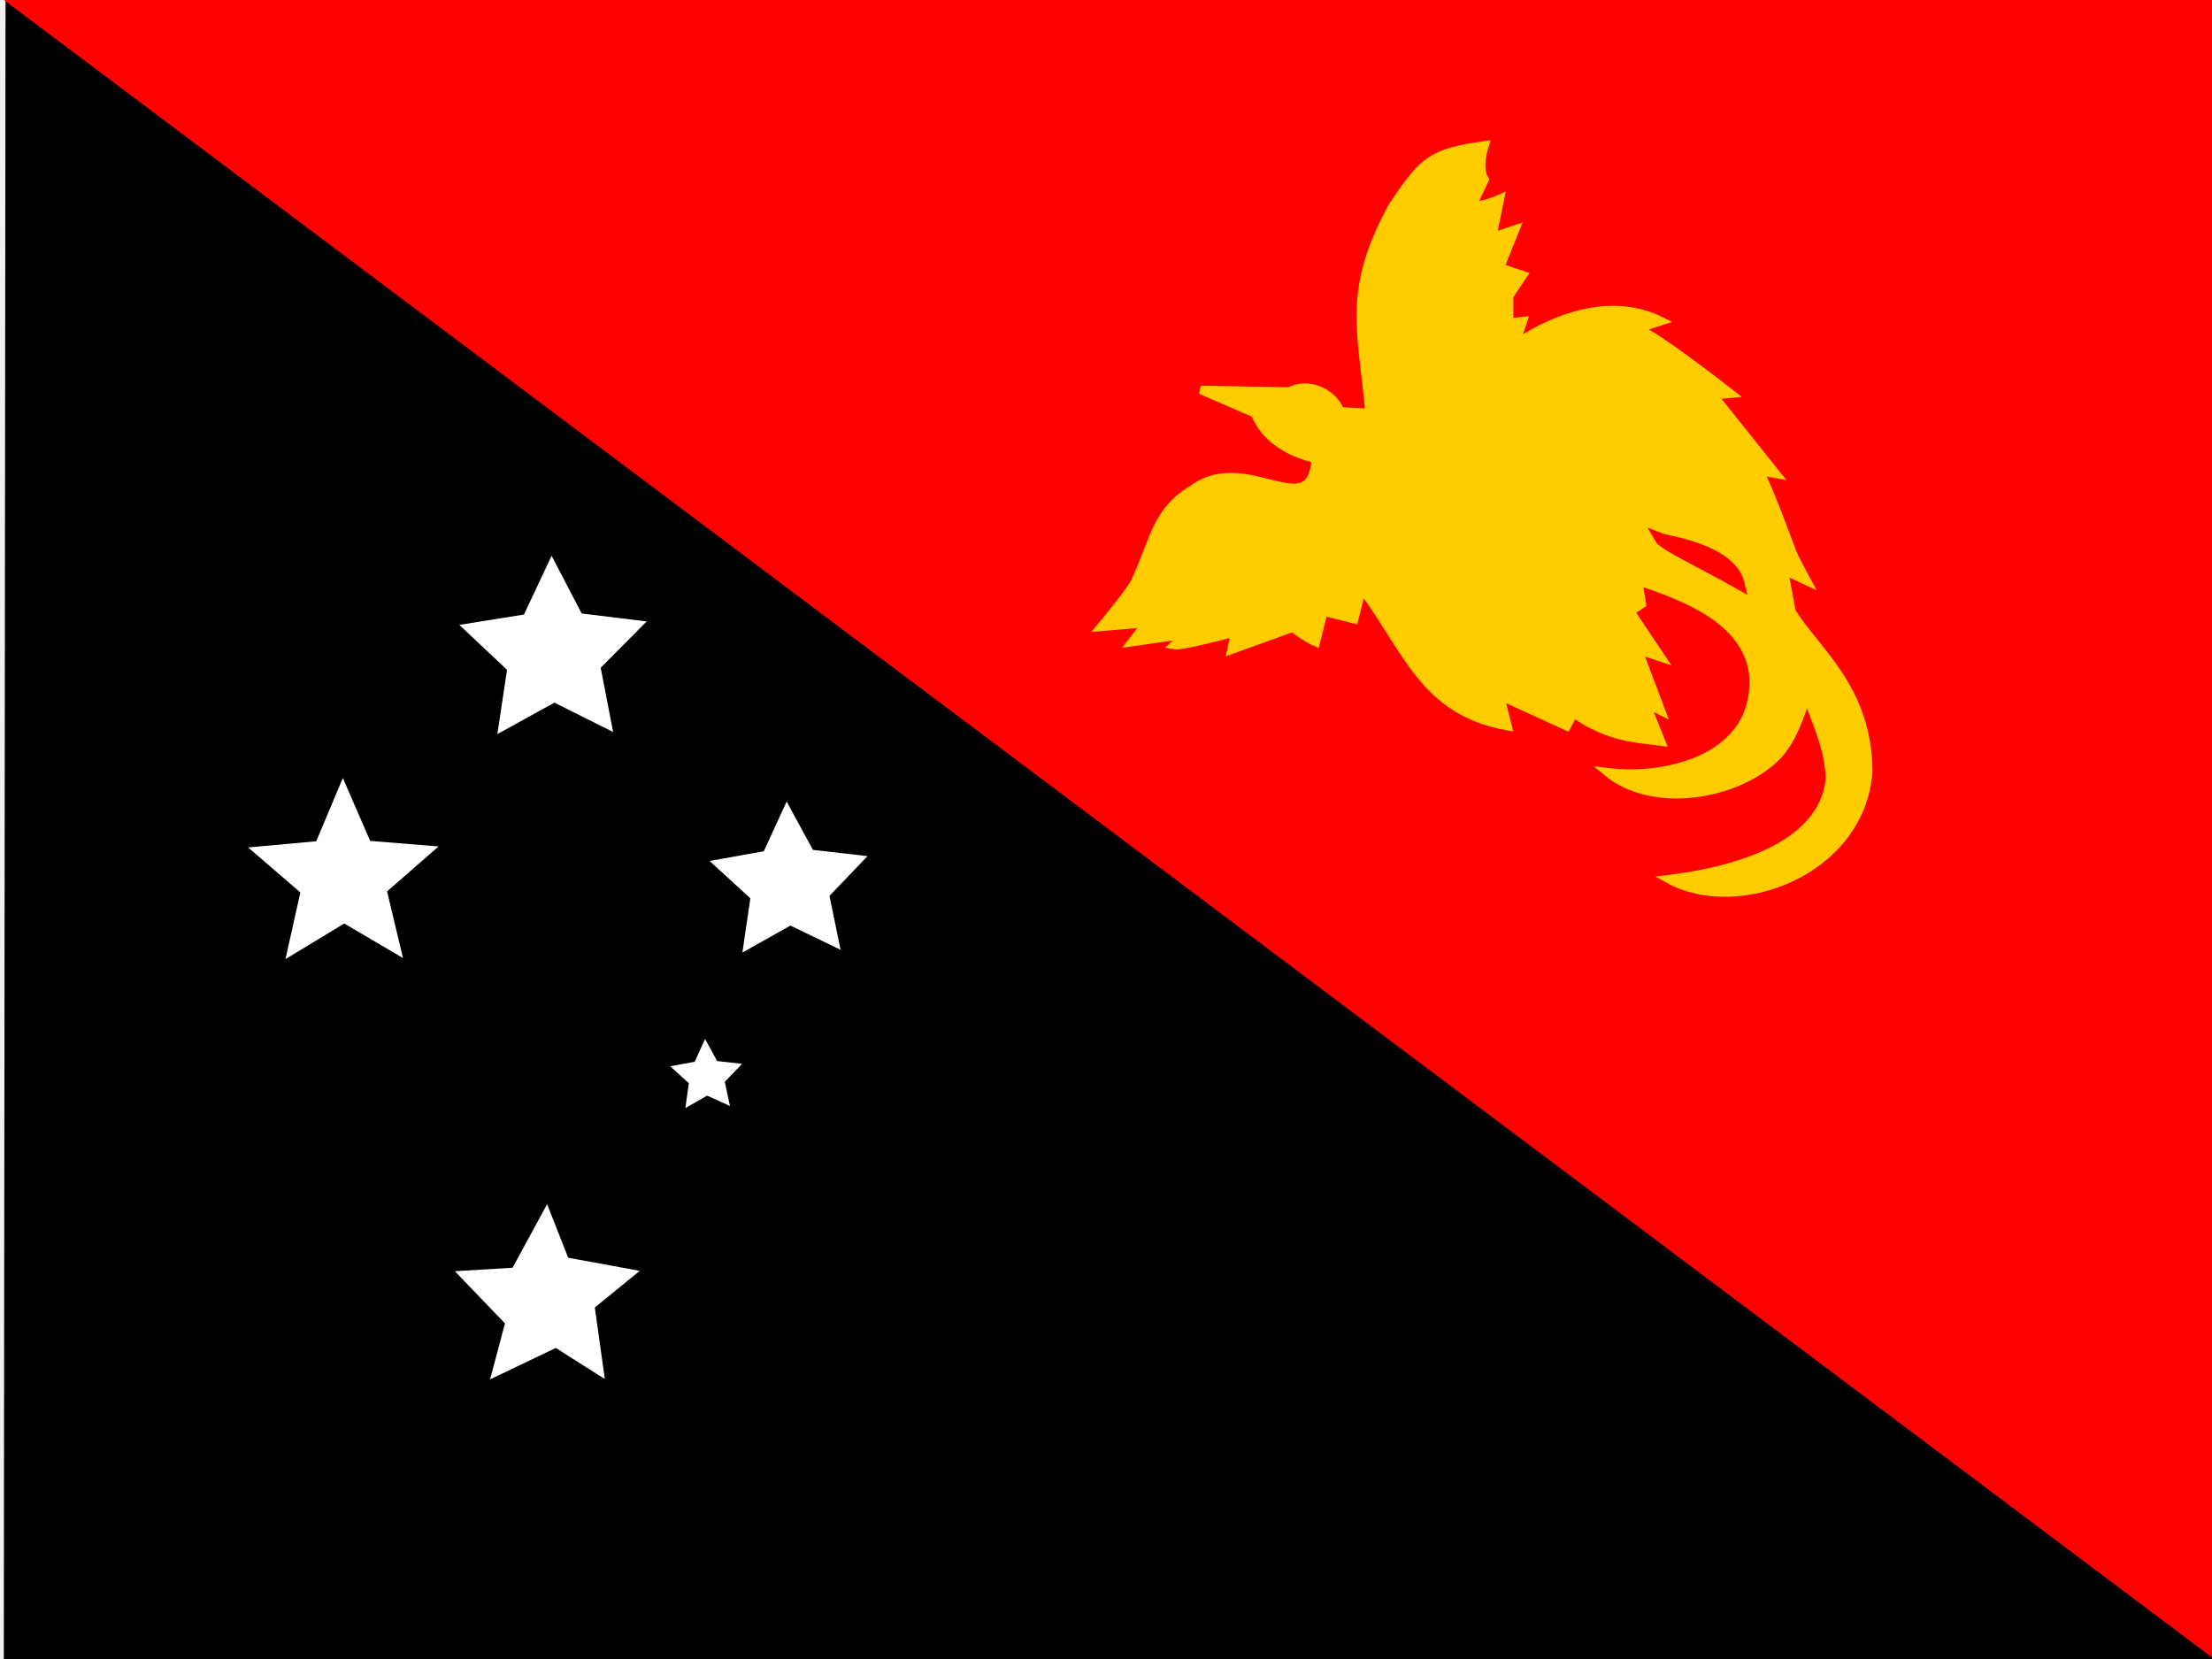
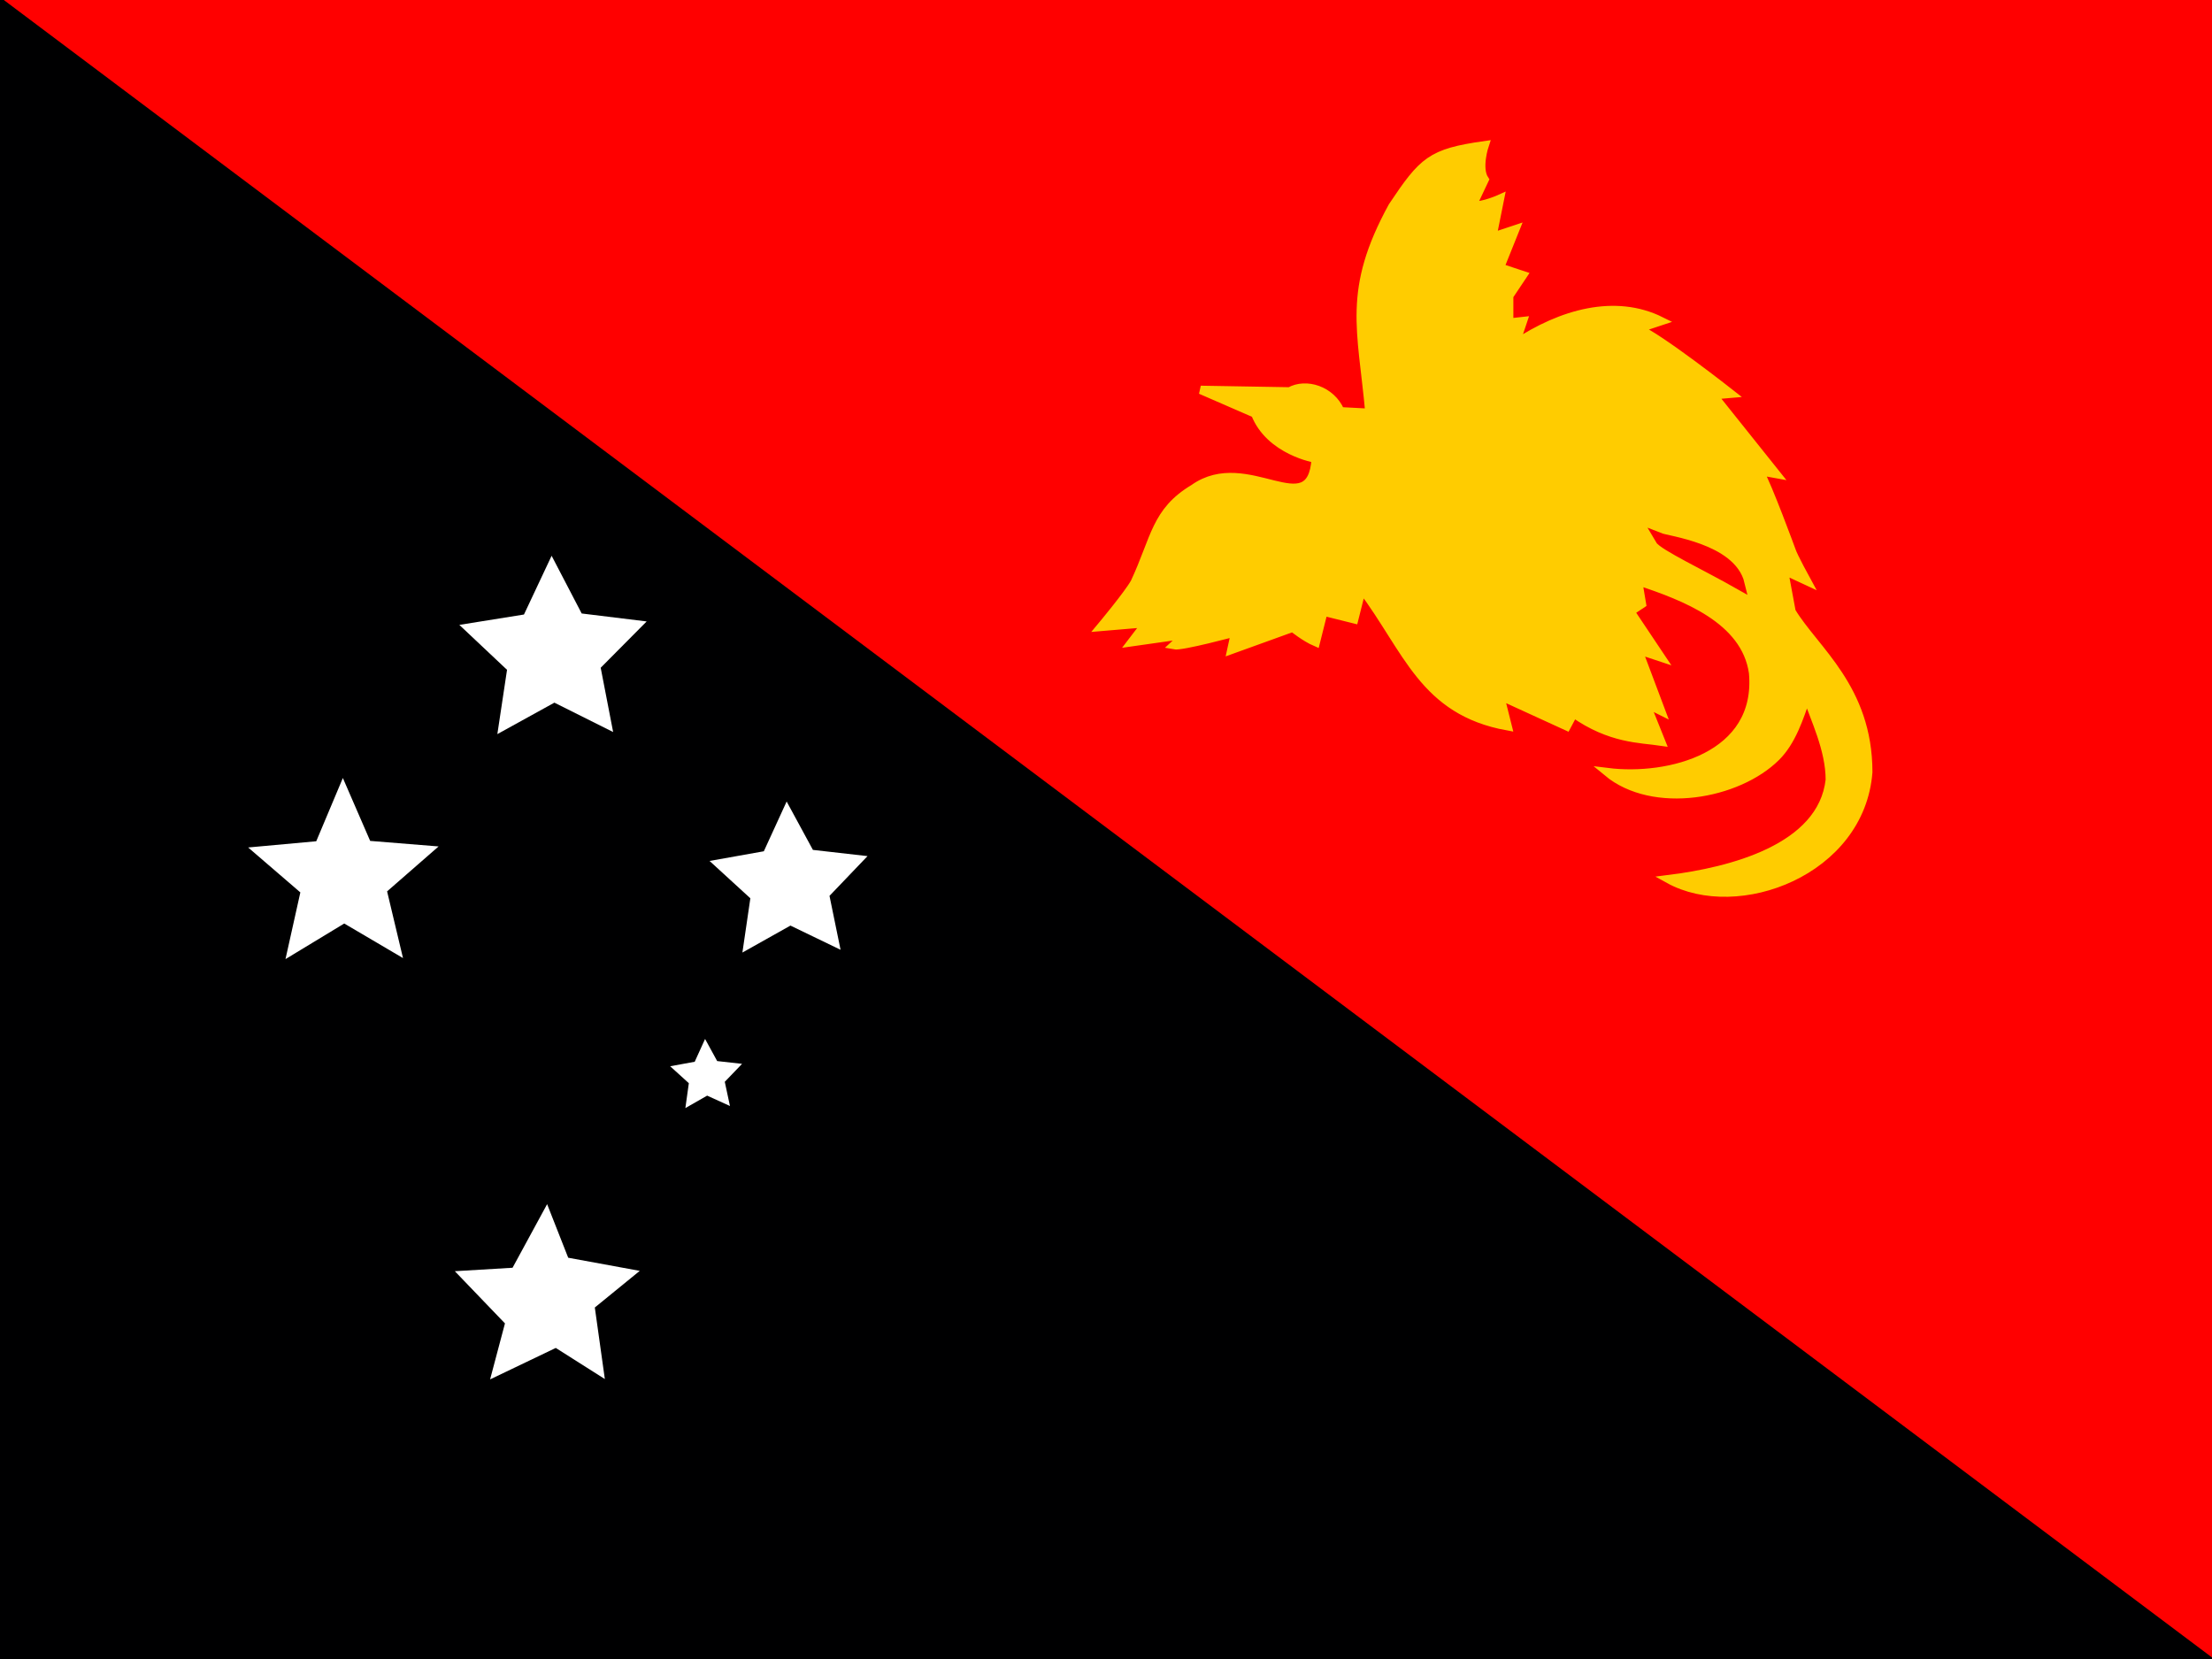
<svg xmlns="http://www.w3.org/2000/svg" id="flag-icons-pg" viewBox="0 0 640 480">
  <g fill-rule="evenodd">
-     <path fill="#000001" d="m1.6 0-.5 480h640z" />
+     <path fill="#000001" d="M0 0h640v480H0z" />
    <path fill="red" d="m640.6 480 .5-480H1.1z" />
  </g>
  <path fill="#fc0" stroke="#fc0" stroke-width="1.1" d="m178 54-3.8-.2c-1.2-2.8-4.5-3.8-6.6-2.6L156 51l7.1 3.1C165 59 171 60 171 60c-.6 8.8-8.9-1.1-15.9 3.9-5 3-5 6.5-7.7 12.3-.9 1.6-4.4 5.8-4.4 5.8l5.9-.5L147 84l7-1-1.5 1.4c1 .2 8-1.7 8-1.7L160 85l8-2.9s1.6 1.3 3 1.9l1-4 4 1 1-4c6 8 8 16 19 18l-1-4 8.7 4 .9-1.7c4.8 3.4 8.7 3.3 11.4 3.7l-2-5 2 1-3-8 3 1-4-6 1.5-1-.5-3c6 2 14 5 15 12 1 11-11 14-19 13 6 5 17 3 22-2 2-2 3-5 4-8 1 3 3 7 3 11-1 9-13 12-21 13 9 5 25-1 26-14 0-11-7-16-10-21l-1-5.4 3 1.4s-1.8-3.3-2-4c0 0-3.1-8.5-4.2-10.4l2.2.4-8.2-10.3 2.3-.2S215.6 44 213 43l3-1c-6-3-13-1-19 3l1-3-1.8.2v-3.5L198 36l-3-1 2-5-3 1 1-5s-2.2 1-3.6.9l1.6-3.4c-1-1.5 0-4.5 0-4.5-7 1-8 2-12 8-6 11-4 16-3 27z" transform="matrix(2.21989 0 0 2.21194 1.1 0)" />
  <path fill="red" fill-rule="evenodd" stroke="red" stroke-width="1.4" d="M215.8 70.4c.5.9 6.2 3.6 10.4 6-1.1-4.6-9.4-5.6-10.4-6z" transform="matrix(2.21989 0 0 2.21194 1.1 0)" />
  <path fill="#fff" fill-rule="evenodd" d="m175 399-14.2-9-19 9.1 4.3-16.2-14.5-15.1 16.7-1 10-18.4 6.1 15.5 20.7 3.8-13 10.6zm36.2-79-6.6-3-6.3 3.6 1-7.2-5.4-4.9 7.1-1.3 3-6.6 3.5 6.4 7.2.8-5 5.2zm32-45.2-14.5-7-13.9 7.8 2.3-15.7-11.8-10.8 15.7-2.8 6.6-14.4 7.6 14 15.8 1.8-11 11.5zm-65.8-63-17-8.5-16.5 9.1 2.8-18.6-13.8-13 18.7-3 8-17 8.7 16.7 18.8 2.3-13.3 13.4zm-60.8 65.4-17-10-17 10.3 4.3-19.3-15.1-13 19.7-1.8 7.7-18.3 7.9 18.2 19.8 1.6-14.9 13z" />
</svg>
